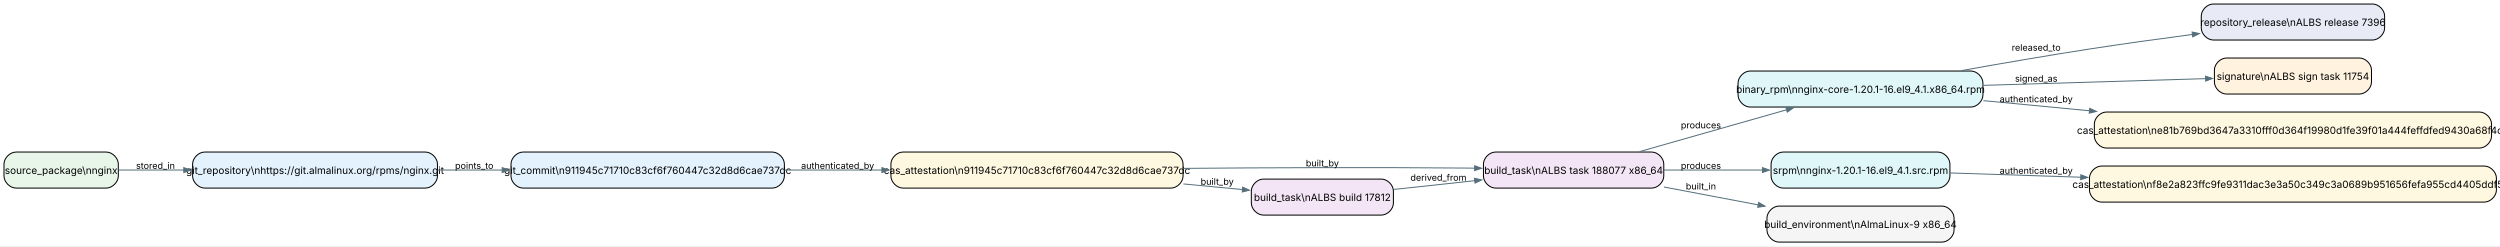
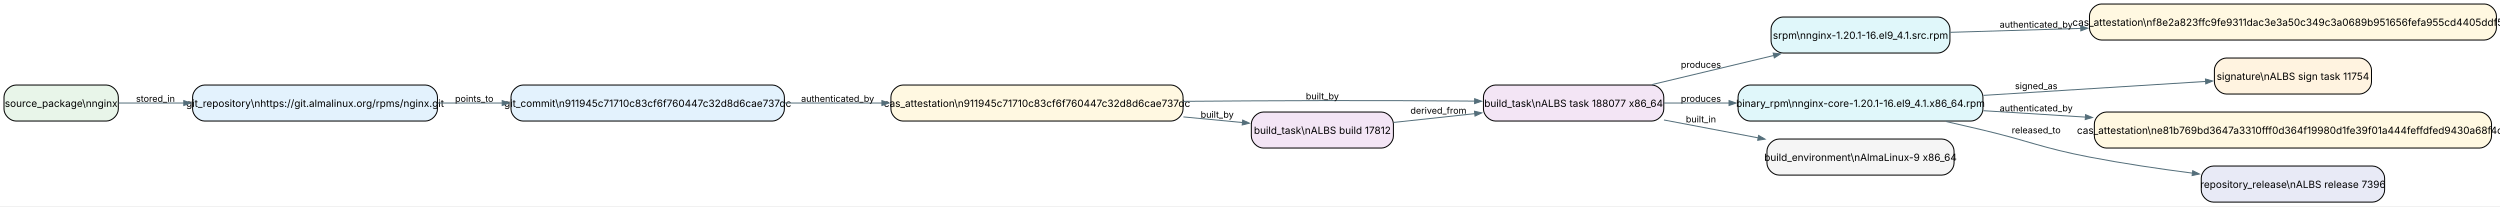
- <svg xmlns="http://www.w3.org/2000/svg" width="2499pt" height="246pt" viewBox="0.00 0.00 2499.00 246.00">
-   <g id="graph0" class="graph" transform="scale(1 1) rotate(0) translate(4 242)">
-     <polygon fill="white" stroke="none" points="-4,4 -4,-242 2495.41,-242 2495.41,4 -4,4" />
+ <svg xmlns="http://www.w3.org/2000/svg" width="2499pt" height="206pt" viewBox="0.00 0.00 2499.00 206.00">
+   <g id="graph0" class="graph" transform="scale(1 1) rotate(0) translate(4 202)">
+     <polygon fill="white" stroke="none" points="-4,4 -4,-202 2495.41,-202 2495.41,4 -4,4" />
    <g id="node1" class="node">
-       <path fill="#f3e5f5" stroke="black" d="M1647.12,-90C1647.12,-90 1490.85,-90 1490.85,-90 1484.85,-90 1478.85,-84 1478.85,-78 1478.85,-78 1478.85,-66 1478.85,-66 1478.85,-60 1484.85,-54 1490.85,-54 1490.85,-54 1647.12,-54 1647.12,-54 1653.12,-54 1659.12,-60 1659.12,-66 1659.12,-66 1659.12,-78 1659.12,-78 1659.12,-84 1653.12,-90 1647.12,-90" />
-       <text xml:space="preserve" text-anchor="middle" x="1568.99" y="-68.12" font-family="Inter" font-size="10.00">build_task\nALBS task 188077 x86_64</text>
+       <path fill="#fff3e0" stroke="black" d="M2354.54,-144C2354.54,-144 2221.52,-144 2221.52,-144 2215.52,-144 2209.52,-138 2209.52,-132 2209.52,-132 2209.52,-120 2209.52,-120 2209.52,-114 2215.52,-108 2221.52,-108 2221.52,-108 2354.54,-108 2354.54,-108 2360.54,-108 2366.54,-114 2366.54,-120 2366.54,-120 2366.54,-132 2366.54,-132 2366.54,-138 2360.54,-144 2354.54,-144" />
+       <text xml:space="preserve" text-anchor="middle" x="2288.03" y="-122.12" font-family="Inter" font-size="10.00">signature\nALBS sign task 11754</text>
    </g>
    <g id="node2" class="node">
-       <path fill="#e0f7fa" stroke="black" d="M1966.14,-171C1966.14,-171 1745.37,-171 1745.37,-171 1739.37,-171 1733.37,-165 1733.37,-159 1733.37,-159 1733.37,-147 1733.37,-147 1733.37,-141 1739.37,-135 1745.37,-135 1745.37,-135 1966.14,-135 1966.14,-135 1972.14,-135 1978.14,-141 1978.14,-147 1978.14,-147 1978.14,-159 1978.14,-159 1978.14,-165 1972.14,-171 1966.14,-171" />
-       <text xml:space="preserve" text-anchor="middle" x="1855.76" y="-149.12" font-family="Inter" font-size="10.00">binary_rpm\nnginx-core-1.20.1-16.el9_4.1.x86_64.rpm</text>
+       <path fill="#fff8e1" stroke="black" d="M2474.54,-90C2474.54,-90 2101.52,-90 2101.52,-90 2095.52,-90 2089.52,-84 2089.52,-78 2089.52,-78 2089.52,-66 2089.52,-66 2089.52,-60 2095.52,-54 2101.52,-54 2101.52,-54 2474.54,-54 2474.54,-54 2480.54,-54 2486.54,-60 2486.54,-66 2486.54,-66 2486.54,-78 2486.54,-78 2486.54,-84 2480.54,-90 2474.54,-90" />
+       <text xml:space="preserve" text-anchor="middle" x="2288.03" y="-68.12" font-family="Inter" font-size="10.00">cas_attestation\ne81b769bd3647a3310fff0d364f19980d1fe39f01a444feffdfed9430a68f4c3</text>
+     </g>
+     <g id="node3" class="node">
+       <path fill="#e8f5e9" stroke="black" d="M102.27,-117C102.27,-117 12,-117 12,-117 6,-117 0,-111 0,-105 0,-105 0,-93 0,-93 0,-87 6,-81 12,-81 12,-81 102.27,-81 102.27,-81 108.27,-81 114.27,-87 114.27,-93 114.27,-93 114.27,-105 114.27,-105 114.27,-111 108.27,-117 102.27,-117" />
+       <text xml:space="preserve" text-anchor="middle" x="57.14" y="-95.12" font-family="Inter" font-size="10.00">source_package\nnginx</text>
+     </g>
+     <g id="node7" class="node">
+       <path fill="#e3f2fd" stroke="black" d="M421.29,-117C421.29,-117 200.52,-117 200.52,-117 194.52,-117 188.52,-111 188.52,-105 188.52,-105 188.52,-93 188.52,-93 188.52,-87 194.52,-81 200.52,-81 200.52,-81 421.29,-81 421.29,-81 427.29,-81 433.29,-87 433.29,-93 433.29,-93 433.29,-105 433.29,-105 433.29,-111 427.29,-117 421.29,-117" />
+       <text xml:space="preserve" text-anchor="middle" x="310.91" y="-95.12" font-family="Inter" font-size="10.00">git_repository\nhttps://git.almalinux.org/rpms/nginx.git</text>
+     </g>
+     <g id="edge1" class="edge">
+       <path fill="none" stroke="#546e7a" d="M114.64,-99C134.13,-99 156.86,-99 179.78,-99" />
+       <polygon fill="#546e7a" stroke="#546e7a" points="179.71,-101.45 186.71,-99 179.71,-96.55 179.71,-101.45" />
+       <text xml:space="preserve" text-anchor="middle" x="151.4" y="-100.2" font-family="Inter" font-size="9.00">stored_in</text>
+     </g>
+     <g id="node4" class="node">
+       <path fill="#f3e5f5" stroke="black" d="M1647.12,-117C1647.12,-117 1490.85,-117 1490.85,-117 1484.85,-117 1478.85,-111 1478.85,-105 1478.85,-105 1478.85,-93 1478.85,-93 1478.85,-87 1484.85,-81 1490.85,-81 1490.85,-81 1647.12,-81 1647.12,-81 1653.12,-81 1659.12,-87 1659.12,-93 1659.12,-93 1659.12,-105 1659.12,-105 1659.12,-111 1653.12,-117 1647.12,-117" />
+       <text xml:space="preserve" text-anchor="middle" x="1568.99" y="-95.12" font-family="Inter" font-size="10.00">build_task\nALBS task 188077 x86_64</text>
+     </g>
+     <g id="node9" class="node">
+       <path fill="#e0f7fa" stroke="black" d="M1933.14,-185C1933.14,-185 1778.37,-185 1778.37,-185 1772.37,-185 1766.37,-179 1766.37,-173 1766.37,-173 1766.37,-161 1766.37,-161 1766.37,-155 1772.37,-149 1778.37,-149 1778.37,-149 1933.14,-149 1933.14,-149 1939.14,-149 1945.14,-155 1945.14,-161 1945.14,-161 1945.14,-173 1945.14,-173 1945.14,-179 1939.14,-185 1933.14,-185" />
+       <text xml:space="preserve" text-anchor="middle" x="1855.76" y="-163.12" font-family="Inter" font-size="10.00">srpm\nnginx-1.20.1-16.el9_4.1.src.rpm</text>
+     </g>
+     <g id="edge8" class="edge">
+       <path fill="none" stroke="#546e7a" d="M1647.42,-117.49C1685.1,-126.49 1730.49,-137.33 1769.18,-146.57" />
+       <polygon fill="#546e7a" stroke="#546e7a" points="1768.48,-148.92 1775.86,-148.16 1769.62,-144.15 1768.48,-148.92" />
+       <text xml:space="preserve" text-anchor="middle" x="1696.25" y="-134.2" font-family="Inter" font-size="9.00">produces</text>
+     </g>
+     <g id="node10" class="node">
+       <path fill="#e0f7fa" stroke="black" d="M1966.14,-117C1966.14,-117 1745.37,-117 1745.37,-117 1739.37,-117 1733.37,-111 1733.37,-105 1733.37,-105 1733.37,-93 1733.37,-93 1733.37,-87 1739.37,-81 1745.37,-81 1745.37,-81 1966.14,-81 1966.14,-81 1972.14,-81 1978.14,-87 1978.14,-93 1978.14,-93 1978.14,-105 1978.14,-105 1978.14,-111 1972.14,-117 1966.14,-117" />
+       <text xml:space="preserve" text-anchor="middle" x="1855.76" y="-95.12" font-family="Inter" font-size="10.00">binary_rpm\nnginx-core-1.20.1-16.el9_4.1.x86_64.rpm</text>
    </g>
    <g id="edge10" class="edge">
-       <path fill="none" stroke="#546e7a" d="M1634.96,-90.48C1678.78,-102.95 1736.67,-119.41 1782.03,-132.31" />
-       <polygon fill="#546e7a" stroke="#546e7a" points="1781.2,-134.63 1788.6,-134.18 1782.54,-129.91 1781.2,-134.63" />
-       <text xml:space="preserve" text-anchor="middle" x="1696.25" y="-113.7" font-family="Inter" font-size="9.00">produces</text>
+       <path fill="none" stroke="#546e7a" d="M1659.31,-99C1679.99,-99 1702.42,-99 1724.45,-99" />
+       <polygon fill="#546e7a" stroke="#546e7a" points="1724.36,-101.45 1731.36,-99 1724.36,-96.55 1724.36,-101.45" />
+       <text xml:space="preserve" text-anchor="middle" x="1696.25" y="-100.2" font-family="Inter" font-size="9.00">produces</text>
+     </g>
+     <g id="node11" class="node">
+       <path fill="#f5f5f5" stroke="black" d="M1937.27,-63C1937.27,-63 1774.25,-63 1774.25,-63 1768.25,-63 1762.25,-57 1762.25,-51 1762.25,-51 1762.25,-39 1762.25,-39 1762.25,-33 1768.25,-27 1774.25,-27 1774.25,-27 1937.27,-27 1937.27,-27 1943.27,-27 1949.27,-33 1949.27,-39 1949.27,-39 1949.27,-51 1949.27,-51 1949.27,-57 1943.27,-63 1937.27,-63" />
+       <text xml:space="preserve" text-anchor="middle" x="1855.76" y="-41.12" font-family="Inter" font-size="10.00">build_environment\nAlmaLinux-9 x86_64</text>
+     </g>
+     <g id="edge7" class="edge">
+       <path fill="none" stroke="#546e7a" d="M1659.31,-82.06C1689.25,-76.38 1722.85,-70.01 1753.64,-64.17" />
+       <polygon fill="#546e7a" stroke="#546e7a" points="1753.91,-66.62 1760.33,-62.91 1753,-61.8 1753.91,-66.62" />
+       <text xml:space="preserve" text-anchor="middle" x="1696.25" y="-79.62" font-family="Inter" font-size="9.00">built_in</text>
+     </g>
+     <g id="node5" class="node">
+       <path fill="#e3f2fd" stroke="black" d="M768.06,-117C768.06,-117 518.79,-117 518.79,-117 512.79,-117 506.79,-111 506.79,-105 506.79,-105 506.79,-93 506.79,-93 506.79,-87 512.79,-81 518.79,-81 518.79,-81 768.06,-81 768.06,-81 774.06,-81 780.06,-87 780.06,-93 780.06,-93 780.06,-105 780.06,-105 780.06,-111 774.06,-117 768.06,-117" />
+       <text xml:space="preserve" text-anchor="middle" x="643.43" y="-95.12" font-family="Inter" font-size="10.00">git_commit\n911945c71710c83cf6f760447c32d8d6cae737dc</text>
+     </g>
+     <g id="node12" class="node">
+       <path fill="#fff8e1" stroke="black" d="M1166.58,-117C1166.58,-117 898.56,-117 898.56,-117 892.56,-117 886.56,-111 886.56,-105 886.56,-105 886.56,-93 886.56,-93 886.56,-87 892.56,-81 898.56,-81 898.56,-81 1166.58,-81 1166.58,-81 1172.58,-81 1178.58,-87 1178.58,-93 1178.58,-93 1178.58,-105 1178.58,-105 1178.58,-111 1172.58,-117 1166.58,-117" />
+       <text xml:space="preserve" text-anchor="middle" x="1032.57" y="-95.12" font-family="Inter" font-size="10.00">cas_attestation\n911945c71710c83cf6f760447c32d8d6cae737dc</text>
+     </g>
+     <g id="edge3" class="edge">
+       <path fill="none" stroke="#546e7a" d="M780.37,-99C811.91,-99 845.69,-99 877.92,-99" />
+       <polygon fill="#546e7a" stroke="#546e7a" points="877.57,-101.45 884.57,-99 877.57,-96.55 877.57,-101.45" />
+       <text xml:space="preserve" text-anchor="middle" x="833.31" y="-100.2" font-family="Inter" font-size="9.00">authenticated_by</text>
    </g>
    <g id="node6" class="node">
-       <path fill="#e0f7fa" stroke="black" d="M1933.14,-90C1933.14,-90 1778.37,-90 1778.37,-90 1772.37,-90 1766.37,-84 1766.37,-78 1766.37,-78 1766.37,-66 1766.37,-66 1766.37,-60 1772.37,-54 1778.37,-54 1778.37,-54 1933.14,-54 1933.14,-54 1939.14,-54 1945.14,-60 1945.14,-66 1945.14,-66 1945.14,-78 1945.14,-78 1945.14,-84 1939.14,-90 1933.14,-90" />
-       <text xml:space="preserve" text-anchor="middle" x="1855.76" y="-68.12" font-family="Inter" font-size="10.00">srpm\nnginx-1.20.1-16.el9_4.1.src.rpm</text>
+       <path fill="#fff8e1" stroke="black" d="M2479.41,-198C2479.41,-198 2096.64,-198 2096.64,-198 2090.64,-198 2084.64,-192 2084.64,-186 2084.64,-186 2084.64,-174 2084.64,-174 2084.64,-168 2090.64,-162 2096.64,-162 2096.64,-162 2479.41,-162 2479.41,-162 2485.41,-162 2491.41,-168 2491.41,-174 2491.41,-174 2491.41,-186 2491.41,-186 2491.41,-192 2485.41,-198 2479.41,-198" />
+       <text xml:space="preserve" text-anchor="middle" x="2288.03" y="-176.12" font-family="Inter" font-size="10.00">cas_attestation\nf8e2a823ffc9fe9311dac3e3a50c349c3a0689b951656fefa955cd4405ddf510</text>
    </g>
-     <g id="edge8" class="edge">
-       <path fill="none" stroke="#546e7a" d="M1659.31,-72C1690.6,-72 1725.89,-72 1757.78,-72" />
-       <polygon fill="#546e7a" stroke="#546e7a" points="1757.73,-74.45 1764.73,-72 1757.73,-69.55 1757.73,-74.45" />
-       <text xml:space="preserve" text-anchor="middle" x="1696.25" y="-73.2" font-family="Inter" font-size="9.00">produces</text>
+     <g id="edge2" class="edge">
+       <path fill="none" stroke="#546e7a" d="M433.57,-99C454.63,-99 476.7,-99 498.28,-99" />
+       <polygon fill="#546e7a" stroke="#546e7a" points="498.01,-101.45 505.01,-99 498.01,-96.55 498.01,-101.45" />
+       <text xml:space="preserve" text-anchor="middle" x="470.04" y="-100.2" font-family="Inter" font-size="9.00">points_to</text>
+     </g>
+     <g id="node8" class="node">
+       <path fill="#f3e5f5" stroke="black" d="M1376.85,-90C1376.85,-90 1258.83,-90 1258.83,-90 1252.83,-90 1246.83,-84 1246.83,-78 1246.83,-78 1246.83,-66 1246.83,-66 1246.83,-60 1252.83,-54 1258.83,-54 1258.83,-54 1376.85,-54 1376.85,-54 1382.85,-54 1388.85,-60 1388.85,-66 1388.85,-66 1388.85,-78 1388.85,-78 1388.85,-84 1382.85,-90 1376.85,-90" />
+       <text xml:space="preserve" text-anchor="middle" x="1317.84" y="-68.12" font-family="Inter" font-size="10.00">build_task\nALBS build 17812</text>
+     </g>
+     <g id="edge6" class="edge">
+       <path fill="none" stroke="#546e7a" d="M1389.24,-79.63C1414.4,-82.36 1443.24,-85.48 1470.29,-88.41" />
+       <polygon fill="#546e7a" stroke="#546e7a" points="1469.9,-90.83 1477.12,-89.15 1470.43,-85.96 1469.9,-90.83" />
+       <text xml:space="preserve" text-anchor="middle" x="1433.85" y="-88.32" font-family="Inter" font-size="9.00">derived_from</text>
+     </g>
+     <g id="edge9" class="edge">
+       <path fill="none" stroke="#546e7a" d="M1945.39,-169.68C1983.56,-170.83 2029.98,-172.23 2076.14,-173.63" />
+       <polygon fill="#546e7a" stroke="#546e7a" points="2075.86,-176.07 2082.94,-173.83 2076.01,-171.17 2075.86,-176.07" />
+       <text xml:space="preserve" text-anchor="middle" x="2031.39" y="-174.31" font-family="Inter" font-size="9.00">authenticated_by</text>
+     </g>
+     <g id="edge13" class="edge">
+       <path fill="none" stroke="#546e7a" d="M1978.61,-106.65C2049.48,-111.09 2137.09,-116.59 2200.8,-120.59" />
+       <polygon fill="#546e7a" stroke="#546e7a" points="2200.59,-123.03 2207.73,-121.02 2200.89,-118.14 2200.59,-123.03" />
+       <text xml:space="preserve" text-anchor="middle" x="2031.39" y="-112.89" font-family="Inter" font-size="9.00">signed_as</text>
+     </g>
+     <g id="edge11" class="edge">
+       <path fill="none" stroke="#546e7a" d="M1978.61,-91.35C2010.48,-89.35 2045.72,-87.14 2080.66,-84.95" />
+       <polygon fill="#546e7a" stroke="#546e7a" points="2080.71,-87.4 2087.54,-84.52 2080.4,-82.51 2080.71,-87.4" />
+       <text xml:space="preserve" text-anchor="middle" x="2031.39" y="-90.7" font-family="Inter" font-size="9.00">authenticated_by</text>
    </g>
    <g id="node13" class="node">
-       <path fill="#f5f5f5" stroke="black" d="M1937.27,-36C1937.27,-36 1774.25,-36 1774.25,-36 1768.25,-36 1762.25,-30 1762.25,-24 1762.25,-24 1762.25,-12 1762.25,-12 1762.25,-6 1768.25,0 1774.25,0 1774.25,0 1937.27,0 1937.27,0 1943.27,0 1949.27,-6 1949.27,-12 1949.27,-12 1949.27,-24 1949.27,-24 1949.27,-30 1943.27,-36 1937.27,-36" />
-       <text xml:space="preserve" text-anchor="middle" x="1855.76" y="-14.12" font-family="Inter" font-size="10.00">build_environment\nAlmaLinux-9 x86_64</text>
-     </g>
-     <g id="edge7" class="edge">
-       <path fill="none" stroke="#546e7a" d="M1659.31,-55.06C1689.25,-49.38 1722.85,-43.01 1753.64,-37.17" />
-       <polygon fill="#546e7a" stroke="#546e7a" points="1753.91,-39.62 1760.33,-35.91 1753,-34.8 1753.91,-39.62" />
-       <text xml:space="preserve" text-anchor="middle" x="1696.25" y="-52.62" font-family="Inter" font-size="9.00">built_in</text>
-     </g>
-     <g id="node3" class="node">
-       <path fill="#e8eaf6" stroke="black" d="M2367.66,-238C2367.66,-238 2208.39,-238 2208.39,-238 2202.39,-238 2196.39,-232 2196.39,-226 2196.39,-226 2196.39,-214 2196.39,-214 2196.39,-208 2202.39,-202 2208.39,-202 2208.39,-202 2367.66,-202 2367.66,-202 2373.66,-202 2379.66,-208 2379.66,-214 2379.66,-214 2379.66,-226 2379.66,-226 2379.66,-232 2373.66,-238 2367.66,-238" />
-       <text xml:space="preserve" text-anchor="middle" x="2288.03" y="-216.12" font-family="Inter" font-size="10.00">repository_release\nALBS release 7396</text>
+       <path fill="#e8eaf6" stroke="black" d="M2367.66,-36C2367.66,-36 2208.39,-36 2208.39,-36 2202.39,-36 2196.39,-30 2196.39,-24 2196.39,-24 2196.39,-12 2196.39,-12 2196.39,-6 2202.39,0 2208.39,0 2208.39,0 2367.66,0 2367.66,0 2373.66,0 2379.66,-6 2379.66,-12 2379.66,-12 2379.66,-24 2379.66,-24 2379.66,-30 2373.66,-36 2367.66,-36" />
+       <text xml:space="preserve" text-anchor="middle" x="2288.03" y="-14.12" font-family="Inter" font-size="10.00">repository_release\nALBS release 7396</text>
    </g>
    <g id="edge12" class="edge">
-       <path fill="none" stroke="#546e7a" d="M1956.73,-171.46C1996.48,-178.57 2042.66,-186.52 2084.64,-193 2118.15,-198.17 2154.87,-203.25 2187.72,-207.58" />
-       <polygon fill="#546e7a" stroke="#546e7a" points="2187.23,-209.99 2194.49,-208.47 2187.86,-205.13 2187.23,-209.99" />
-       <text xml:space="preserve" text-anchor="middle" x="2031.39" y="-191.29" font-family="Inter" font-size="9.00">released_to</text>
-     </g>
-     <g id="node4" class="node">
-       <path fill="#fff3e0" stroke="black" d="M2354.54,-184C2354.54,-184 2221.52,-184 2221.52,-184 2215.52,-184 2209.52,-178 2209.52,-172 2209.52,-172 2209.52,-160 2209.52,-160 2209.52,-154 2215.52,-148 2221.52,-148 2221.52,-148 2354.54,-148 2354.54,-148 2360.54,-148 2366.54,-154 2366.54,-160 2366.54,-160 2366.54,-172 2366.54,-172 2366.54,-178 2360.54,-184 2354.54,-184" />
-       <text xml:space="preserve" text-anchor="middle" x="2288.03" y="-162.12" font-family="Inter" font-size="10.00">signature\nALBS sign task 11754</text>
-     </g>
-     <g id="edge13" class="edge">
-       <path fill="none" stroke="#546e7a" d="M1978.61,-156.68C2049.48,-158.82 2137.09,-161.47 2200.8,-163.39" />
-       <polygon fill="#546e7a" stroke="#546e7a" points="2200.65,-165.84 2207.72,-163.6 2200.8,-160.94 2200.65,-165.84" />
-       <text xml:space="preserve" text-anchor="middle" x="2031.39" y="-160.31" font-family="Inter" font-size="9.00">signed_as</text>
-     </g>
-     <g id="node7" class="node">
-       <path fill="#fff8e1" stroke="black" d="M2474.54,-130C2474.54,-130 2101.52,-130 2101.52,-130 2095.52,-130 2089.52,-124 2089.52,-118 2089.52,-118 2089.52,-106 2089.52,-106 2089.52,-100 2095.52,-94 2101.52,-94 2101.52,-94 2474.54,-94 2474.54,-94 2480.54,-94 2486.54,-100 2486.54,-106 2486.54,-106 2486.54,-118 2486.54,-118 2486.54,-124 2480.54,-130 2474.54,-130" />
-       <text xml:space="preserve" text-anchor="middle" x="2288.03" y="-108.12" font-family="Inter" font-size="10.00">cas_attestation\ne81b769bd3647a3310fff0d364f19980d1fe39f01a444feffdfed9430a68f4c3</text>
-     </g>
-     <g id="edge11" class="edge">
-       <path fill="none" stroke="#546e7a" d="M1978.61,-141.39C2011.76,-138.23 2048.58,-134.72 2084.9,-131.26" />
-       <polygon fill="#546e7a" stroke="#546e7a" points="2084.88,-133.72 2091.62,-130.62 2084.42,-128.85 2084.88,-133.72" />
-       <text xml:space="preserve" text-anchor="middle" x="2031.39" y="-139.77" font-family="Inter" font-size="9.00">authenticated_by</text>
-     </g>
-     <g id="node5" class="node">
-       <path fill="#f3e5f5" stroke="black" d="M1376.85,-63C1376.85,-63 1258.83,-63 1258.83,-63 1252.83,-63 1246.83,-57 1246.83,-51 1246.83,-51 1246.83,-39 1246.83,-39 1246.83,-33 1252.83,-27 1258.83,-27 1258.83,-27 1376.85,-27 1376.85,-27 1382.85,-27 1388.85,-33 1388.85,-39 1388.85,-39 1388.85,-51 1388.85,-51 1388.85,-57 1382.85,-63 1376.85,-63" />
-       <text xml:space="preserve" text-anchor="middle" x="1317.84" y="-41.12" font-family="Inter" font-size="10.00">build_task\nALBS build 17812</text>
-     </g>
-     <g id="edge6" class="edge">
-       <path fill="none" stroke="#546e7a" d="M1389.24,-52.63C1414.4,-55.36 1443.24,-58.48 1470.29,-61.41" />
-       <polygon fill="#546e7a" stroke="#546e7a" points="1469.9,-63.83 1477.12,-62.15 1470.43,-58.96 1469.9,-63.83" />
-       <text xml:space="preserve" text-anchor="middle" x="1433.85" y="-61.32" font-family="Inter" font-size="9.00">derived_from</text>
-     </g>
-     <g id="node12" class="node">
-       <path fill="#fff8e1" stroke="black" d="M2479.41,-76C2479.41,-76 2096.64,-76 2096.64,-76 2090.64,-76 2084.64,-70 2084.64,-64 2084.64,-64 2084.64,-52 2084.64,-52 2084.64,-46 2090.64,-40 2096.64,-40 2096.64,-40 2479.41,-40 2479.41,-40 2485.41,-40 2491.41,-46 2491.41,-52 2491.41,-52 2491.41,-64 2491.41,-64 2491.41,-70 2485.41,-76 2479.41,-76" />
-       <text xml:space="preserve" text-anchor="middle" x="2288.03" y="-54.12" font-family="Inter" font-size="10.00">cas_attestation\nf8e2a823ffc9fe9311dac3e3a50c349c3a0689b951656fefa955cd4405ddf510</text>
-     </g>
-     <g id="edge9" class="edge">
-       <path fill="none" stroke="#546e7a" d="M1945.39,-69.12C1983.56,-67.87 2029.98,-66.36 2076.14,-64.86" />
-       <polygon fill="#546e7a" stroke="#546e7a" points="2076.02,-67.32 2082.94,-64.64 2075.86,-62.42 2076.02,-67.32" />
-       <text xml:space="preserve" text-anchor="middle" x="2031.39" y="-68.27" font-family="Inter" font-size="9.00">authenticated_by</text>
-     </g>
-     <g id="node8" class="node">
-       <path fill="#fff8e1" stroke="black" d="M1166.58,-90C1166.58,-90 898.56,-90 898.56,-90 892.56,-90 886.56,-84 886.56,-78 886.56,-78 886.56,-66 886.56,-66 886.56,-60 892.56,-54 898.56,-54 898.56,-54 1166.58,-54 1166.58,-54 1172.58,-54 1178.58,-60 1178.58,-66 1178.58,-66 1178.58,-78 1178.58,-78 1178.58,-84 1172.58,-90 1166.58,-90" />
-       <text xml:space="preserve" text-anchor="middle" x="1032.57" y="-68.12" font-family="Inter" font-size="10.00">cas_attestation\n911945c71710c83cf6f760447c32d8d6cae737dc</text>
+       <path fill="none" stroke="#546e7a" d="M1941.39,-80.51C1953.73,-77.72 1966.27,-74.82 1978.14,-72 2025.64,-60.7 2036.69,-54.24 2084.64,-45 2118.01,-38.57 2154.77,-33.16 2187.7,-28.92" />
+       <polygon fill="#546e7a" stroke="#546e7a" points="2187.85,-31.38 2194.49,-28.06 2187.24,-26.51 2187.85,-31.38" />
+       <text xml:space="preserve" text-anchor="middle" x="2031.39" y="-68.72" font-family="Inter" font-size="9.00">released_to</text>
    </g>
    <g id="edge5" class="edge">
-       <path fill="none" stroke="#546e7a" d="M1178.93,-73.69C1261.58,-74.4 1367.01,-74.88 1460.85,-74 1463.91,-73.97 1467.03,-73.94 1470.17,-73.9" />
-       <polygon fill="#546e7a" stroke="#546e7a" points="1470.06,-76.35 1477.03,-73.81 1470,-71.45 1470.06,-76.35" />
-       <text xml:space="preserve" text-anchor="middle" x="1317.84" y="-75.67" font-family="Inter" font-size="9.00">built_by</text>
+       <path fill="none" stroke="#546e7a" d="M1178.93,-100.69C1261.58,-101.4 1367.01,-101.88 1460.85,-101 1463.91,-100.97 1467.03,-100.94 1470.17,-100.9" />
+       <polygon fill="#546e7a" stroke="#546e7a" points="1470.06,-103.35 1477.03,-100.81 1470,-98.45 1470.06,-103.35" />
+       <text xml:space="preserve" text-anchor="middle" x="1317.84" y="-102.67" font-family="Inter" font-size="9.00">built_by</text>
    </g>
    <g id="edge4" class="edge">
-       <path fill="none" stroke="#546e7a" d="M1178.94,-58.14C1199.32,-56.2 1219.59,-54.27 1238.08,-52.51" />
-       <polygon fill="#546e7a" stroke="#546e7a" points="1238.2,-54.96 1244.93,-51.85 1237.73,-50.08 1238.2,-54.96" />
-       <text xml:space="preserve" text-anchor="middle" x="1212.71" y="-57.28" font-family="Inter" font-size="9.00">built_by</text>
-     </g>
-     <g id="node9" class="node">
-       <path fill="#e3f2fd" stroke="black" d="M768.06,-90C768.06,-90 518.79,-90 518.79,-90 512.79,-90 506.79,-84 506.79,-78 506.79,-78 506.79,-66 506.79,-66 506.79,-60 512.79,-54 518.79,-54 518.79,-54 768.06,-54 768.06,-54 774.06,-54 780.06,-60 780.06,-66 780.06,-66 780.06,-78 780.06,-78 780.06,-84 774.06,-90 768.06,-90" />
-       <text xml:space="preserve" text-anchor="middle" x="643.43" y="-68.12" font-family="Inter" font-size="10.00">git_commit\n911945c71710c83cf6f760447c32d8d6cae737dc</text>
-     </g>
-     <g id="edge3" class="edge">
-       <path fill="none" stroke="#546e7a" d="M780.37,-72C811.91,-72 845.69,-72 877.92,-72" />
-       <polygon fill="#546e7a" stroke="#546e7a" points="877.57,-74.45 884.57,-72 877.57,-69.55 877.57,-74.45" />
-       <text xml:space="preserve" text-anchor="middle" x="833.31" y="-73.2" font-family="Inter" font-size="9.00">authenticated_by</text>
-     </g>
-     <g id="node10" class="node">
-       <path fill="#e3f2fd" stroke="black" d="M421.29,-90C421.29,-90 200.52,-90 200.52,-90 194.52,-90 188.52,-84 188.52,-78 188.52,-78 188.52,-66 188.52,-66 188.52,-60 194.52,-54 200.52,-54 200.52,-54 421.29,-54 421.29,-54 427.29,-54 433.29,-60 433.29,-66 433.29,-66 433.29,-78 433.29,-78 433.29,-84 427.29,-90 421.29,-90" />
-       <text xml:space="preserve" text-anchor="middle" x="310.91" y="-68.12" font-family="Inter" font-size="10.00">git_repository\nhttps://git.almalinux.org/rpms/nginx.git</text>
-     </g>
-     <g id="edge2" class="edge">
-       <path fill="none" stroke="#546e7a" d="M433.57,-72C454.63,-72 476.7,-72 498.28,-72" />
-       <polygon fill="#546e7a" stroke="#546e7a" points="498.01,-74.45 505.01,-72 498.01,-69.55 498.01,-74.45" />
-       <text xml:space="preserve" text-anchor="middle" x="470.04" y="-73.2" font-family="Inter" font-size="9.00">points_to</text>
-     </g>
-     <g id="node11" class="node">
-       <path fill="#e8f5e9" stroke="black" d="M102.27,-90C102.27,-90 12,-90 12,-90 6,-90 0,-84 0,-78 0,-78 0,-66 0,-66 0,-60 6,-54 12,-54 12,-54 102.27,-54 102.27,-54 108.27,-54 114.27,-60 114.27,-66 114.27,-66 114.27,-78 114.27,-78 114.27,-84 108.27,-90 102.27,-90" />
-       <text xml:space="preserve" text-anchor="middle" x="57.14" y="-68.12" font-family="Inter" font-size="10.00">source_package\nnginx</text>
-     </g>
-     <g id="edge1" class="edge">
-       <path fill="none" stroke="#546e7a" d="M114.64,-72C134.13,-72 156.86,-72 179.78,-72" />
-       <polygon fill="#546e7a" stroke="#546e7a" points="179.71,-74.45 186.71,-72 179.71,-69.55 179.71,-74.45" />
-       <text xml:space="preserve" text-anchor="middle" x="151.4" y="-73.2" font-family="Inter" font-size="9.00">stored_in</text>
+       <path fill="none" stroke="#546e7a" d="M1178.94,-85.14C1199.32,-83.2 1219.59,-81.27 1238.08,-79.51" />
+       <polygon fill="#546e7a" stroke="#546e7a" points="1238.2,-81.96 1244.93,-78.85 1237.73,-77.08 1238.2,-81.96" />
+       <text xml:space="preserve" text-anchor="middle" x="1212.71" y="-84.28" font-family="Inter" font-size="9.00">built_by</text>
    </g>
  </g>
</svg>
